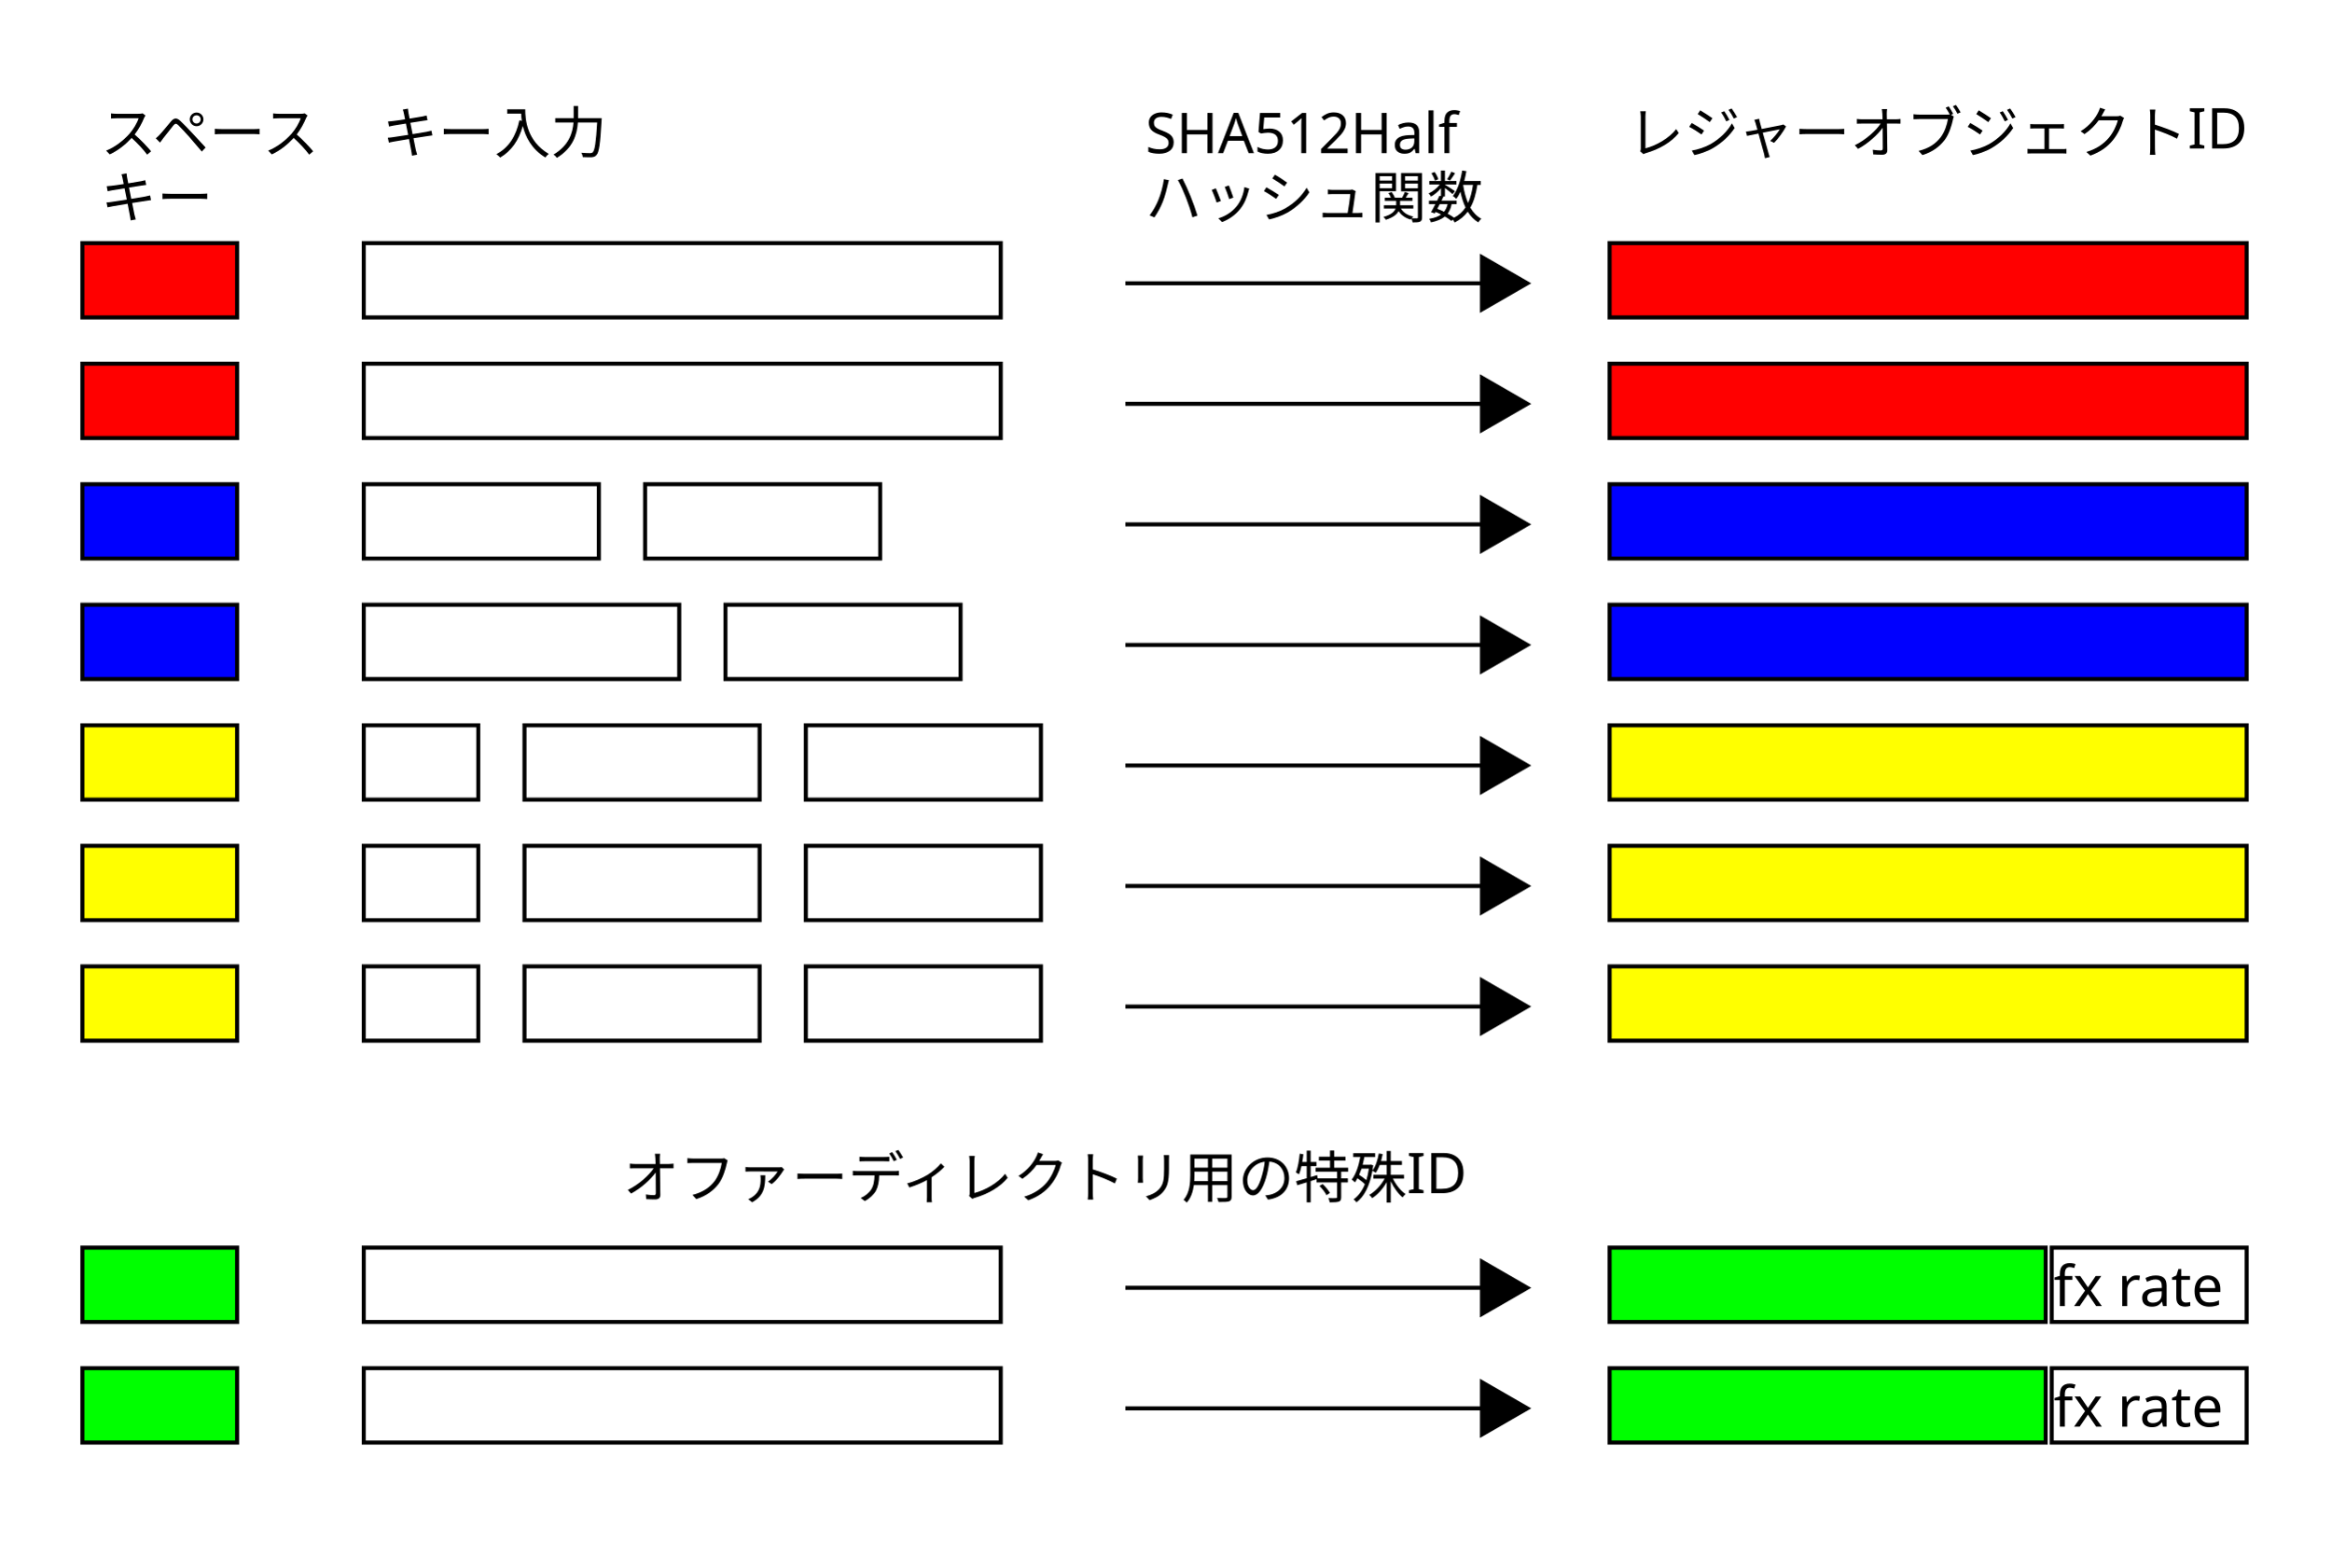
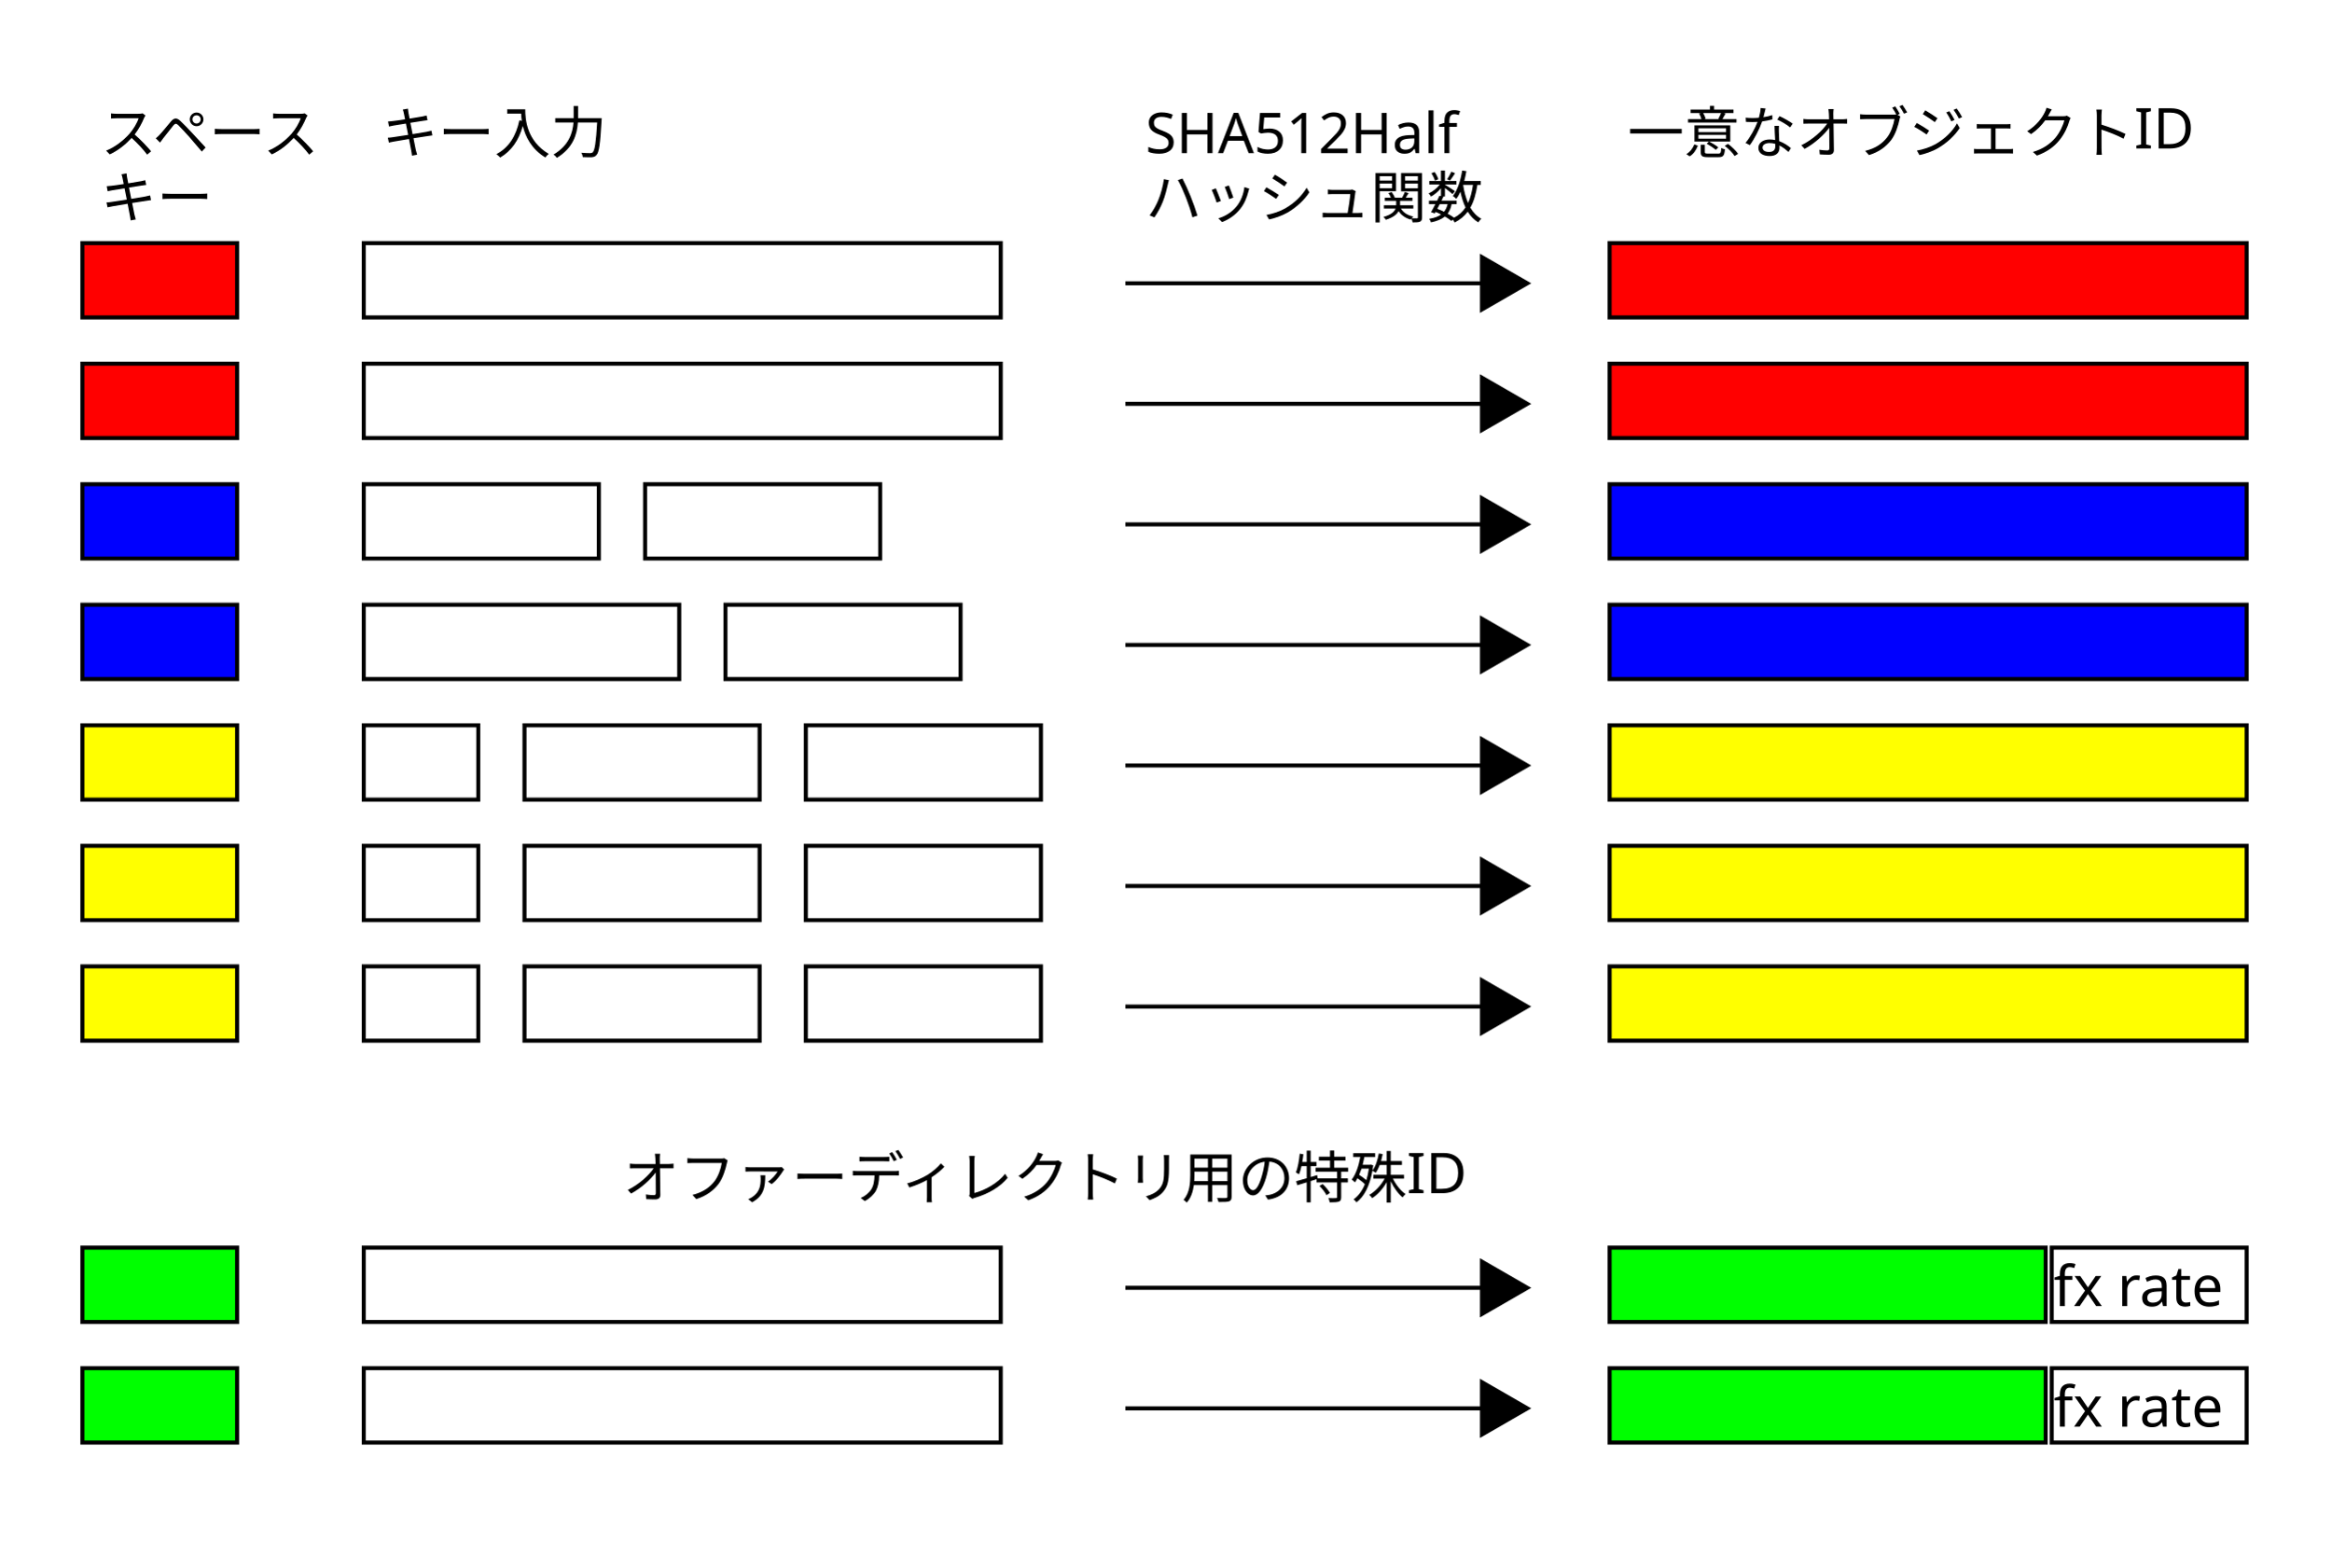
<svg xmlns="http://www.w3.org/2000/svg" fill-opacity="1" color-rendering="auto" color-interpolation="auto" text-rendering="auto" stroke="black" stroke-linecap="square" width="580" stroke-miterlimit="10" shape-rendering="auto" stroke-opacity="1" fill="black" stroke-dasharray="none" font-weight="normal" stroke-width="1" viewBox="20 20 580 390" height="390" font-family="'Dialog'" font-style="normal" stroke-linejoin="miter" font-size="12px" stroke-dashoffset="0" image-rendering="auto">
  <defs id="genericDefs" />
  <g>
    <defs id="defs1">
      <clipPath clipPathUnits="userSpaceOnUse" id="clipPath1">
        <path d="M0 0 L2147483647 0 L2147483647 2147483647 L0 2147483647 L0 0 Z" />
      </clipPath>
      <clipPath clipPathUnits="userSpaceOnUse" id="clipPath2">
        <path d="M0 0 L0 30 L320 30 L320 0 Z" />
      </clipPath>
      <clipPath clipPathUnits="userSpaceOnUse" id="clipPath3">
        <path d="M0 0 L0 20 L50 20 L50 0 Z" />
      </clipPath>
      <clipPath clipPathUnits="userSpaceOnUse" id="clipPath4">
        <path d="M0 0 L0 20 L110 20 L110 0 Z" />
      </clipPath>
      <clipPath clipPathUnits="userSpaceOnUse" id="clipPath5">
        <path d="M0 0 L0 20 L160 20 L160 0 Z" />
      </clipPath>
      <clipPath clipPathUnits="userSpaceOnUse" id="clipPath6">
        <path d="M0 0 L0 20 L40 20 L40 0 Z" />
      </clipPath>
      <clipPath clipPathUnits="userSpaceOnUse" id="clipPath7">
        <path d="M0 0 L0 20 L60 20 L60 0 Z" />
      </clipPath>
      <clipPath clipPathUnits="userSpaceOnUse" id="clipPath8">
        <path d="M0 0 L0 20 L30 20 L30 0 Z" />
      </clipPath>
      <clipPath clipPathUnits="userSpaceOnUse" id="clipPath9">
        <path d="M0 0 L0 20 L80 20 L80 0 Z" />
      </clipPath>
      <clipPath clipPathUnits="userSpaceOnUse" id="clipPath10">
        <path d="M0 0 L0 30 L160 30 L160 0 Z" />
      </clipPath>
      <clipPath clipPathUnits="userSpaceOnUse" id="clipPath11">
        <path d="M0 0 L0 40 L110 40 L110 0 Z" />
      </clipPath>
      <clipPath clipPathUnits="userSpaceOnUse" id="clipPath12">
        <path d="M0 0 L0 40 L60 40 L60 0 Z" />
      </clipPath>
      <clipPath clipPathUnits="userSpaceOnUse" id="clipPath13">
        <path d="M0 0 L0 30 L100 30 L100 0 Z" />
      </clipPath>
      <clipPath clipPathUnits="userSpaceOnUse" id="clipPath14">
        <path d="M0 0 L0 30 L130 30 L130 0 Z" />
      </clipPath>
    </defs>
    <g font-family="sans-serif" font-size="14px" transform="translate(170,300)">
      <text x="5" xml:space="preserve" y="18.109" clip-path="url(#clipPath2)" stroke="none">オファーディレクトリ用の特殊ID</text>
    </g>
    <g fill="rgb(255,255,255)" fill-opacity="0" transform="translate(530,360)" stroke-opacity="0" stroke="rgb(255,255,255)">
      <rect x="0.5" width="48.5" height="18.5" y="0.5" clip-path="url(#clipPath3)" stroke="none" />
    </g>
    <g transform="translate(530,360)">
      <rect fill="none" x="0.5" width="48.5" height="18.5" y="0.5" clip-path="url(#clipPath3)" />
      <text x="1" font-size="14px" y="15.055" clip-path="url(#clipPath3)" font-family="sans-serif" stroke="none" xml:space="preserve">fx rate</text>
    </g>
    <g fill="lime" transform="translate(420,360)" stroke="lime">
      <rect x="0.5" width="108.5" height="18.5" y="0.5" clip-path="url(#clipPath4)" stroke="none" />
      <rect x="0.5" y="0.5" clip-path="url(#clipPath4)" fill="none" width="108.5" height="18.5" stroke="black" />
    </g>
    <g fill="rgb(255,255,255)" fill-opacity="0" transform="translate(110,360)" stroke-opacity="0" stroke="rgb(255,255,255)">
      <rect x="0.5" width="158.5" height="18.5" y="0.5" clip-path="url(#clipPath5)" stroke="none" />
    </g>
    <g transform="translate(110,360)">
      <rect fill="none" x="0.5" width="158.5" height="18.5" y="0.5" clip-path="url(#clipPath5)" />
    </g>
    <g fill="lime" transform="translate(40,360)" stroke="lime">
      <rect x="0.5" width="38.5" height="18.5" y="0.5" clip-path="url(#clipPath6)" stroke="none" />
      <rect x="0.5" y="0.5" clip-path="url(#clipPath6)" fill="none" width="38.5" height="18.5" stroke="black" />
    </g>
    <g fill="rgb(255,255,255)" fill-opacity="0" transform="translate(530,330)" stroke-opacity="0" stroke="rgb(255,255,255)">
      <rect x="0.5" width="48.5" height="18.5" y="0.5" clip-path="url(#clipPath3)" stroke="none" />
    </g>
    <g transform="translate(530,330)">
      <rect fill="none" x="0.5" width="48.5" height="18.5" y="0.5" clip-path="url(#clipPath3)" />
      <text x="1" font-size="14px" y="15.055" clip-path="url(#clipPath3)" font-family="sans-serif" stroke="none" xml:space="preserve">fx rate</text>
    </g>
    <g fill="lime" transform="translate(420,330)" stroke="lime">
      <rect x="0.5" width="108.5" height="18.5" y="0.5" clip-path="url(#clipPath4)" stroke="none" />
      <rect x="0.5" y="0.5" clip-path="url(#clipPath4)" fill="none" width="108.5" height="18.5" stroke="black" />
    </g>
    <g fill="rgb(255,255,255)" fill-opacity="0" transform="translate(110,330)" stroke-opacity="0" stroke="rgb(255,255,255)">
      <rect x="0.5" width="158.5" height="18.5" y="0.5" clip-path="url(#clipPath5)" stroke="none" />
    </g>
    <g transform="translate(110,330)">
      <rect fill="none" x="0.5" width="158.5" height="18.5" y="0.5" clip-path="url(#clipPath5)" />
    </g>
    <g fill="lime" transform="translate(40,330)" stroke="lime">
      <rect x="0.5" width="38.5" height="18.5" y="0.5" clip-path="url(#clipPath6)" stroke="none" />
      <rect x="0.5" y="0.5" clip-path="url(#clipPath6)" fill="none" width="38.5" height="18.5" stroke="black" />
    </g>
    <g fill="yellow" transform="translate(420,260)" stroke="yellow">
      <rect x="0.5" width="158.5" height="18.5" y="0.5" clip-path="url(#clipPath5)" stroke="none" />
      <rect x="0.5" y="0.5" clip-path="url(#clipPath5)" fill="none" width="158.5" height="18.5" stroke="black" />
    </g>
    <g fill="rgb(255,255,255)" fill-opacity="0" transform="translate(220,260)" stroke-opacity="0" stroke="rgb(255,255,255)">
      <rect x="0.5" width="58.5" height="18.5" y="0.5" clip-path="url(#clipPath7)" stroke="none" />
    </g>
    <g transform="translate(220,260)">
      <rect fill="none" x="0.5" width="58.5" height="18.5" y="0.5" clip-path="url(#clipPath7)" />
    </g>
    <g fill="rgb(255,255,255)" fill-opacity="0" transform="translate(150,260)" stroke-opacity="0" stroke="rgb(255,255,255)">
      <rect x="0.5" width="58.5" height="18.5" y="0.5" clip-path="url(#clipPath7)" stroke="none" />
    </g>
    <g transform="translate(150,260)">
      <rect fill="none" x="0.5" width="58.5" height="18.5" y="0.5" clip-path="url(#clipPath7)" />
    </g>
    <g fill="rgb(255,255,255)" fill-opacity="0" transform="translate(110,260)" stroke-opacity="0" stroke="rgb(255,255,255)">
      <rect x="0.5" width="28.5" height="18.5" y="0.5" clip-path="url(#clipPath8)" stroke="none" />
    </g>
    <g transform="translate(110,260)">
      <rect fill="none" x="0.5" width="28.5" height="18.5" y="0.5" clip-path="url(#clipPath8)" />
    </g>
    <g fill="yellow" transform="translate(40,260)" stroke="yellow">
      <rect x="0.5" width="38.5" height="18.5" y="0.5" clip-path="url(#clipPath6)" stroke="none" />
      <rect x="0.5" y="0.5" clip-path="url(#clipPath6)" fill="none" width="38.5" height="18.5" stroke="black" />
    </g>
    <g fill="yellow" transform="translate(420,230)" stroke="yellow">
      <rect x="0.5" width="158.5" height="18.5" y="0.5" clip-path="url(#clipPath5)" stroke="none" />
      <rect x="0.5" y="0.5" clip-path="url(#clipPath5)" fill="none" width="158.5" height="18.5" stroke="black" />
    </g>
    <g fill="rgb(255,255,255)" fill-opacity="0" transform="translate(220,230)" stroke-opacity="0" stroke="rgb(255,255,255)">
      <rect x="0.5" width="58.5" height="18.5" y="0.5" clip-path="url(#clipPath7)" stroke="none" />
    </g>
    <g transform="translate(220,230)">
      <rect fill="none" x="0.5" width="58.5" height="18.5" y="0.5" clip-path="url(#clipPath7)" />
    </g>
    <g fill="rgb(255,255,255)" fill-opacity="0" transform="translate(150,230)" stroke-opacity="0" stroke="rgb(255,255,255)">
      <rect x="0.5" width="58.5" height="18.5" y="0.5" clip-path="url(#clipPath7)" stroke="none" />
    </g>
    <g transform="translate(150,230)">
      <rect fill="none" x="0.5" width="58.5" height="18.5" y="0.5" clip-path="url(#clipPath7)" />
    </g>
    <g fill="rgb(255,255,255)" fill-opacity="0" transform="translate(110,230)" stroke-opacity="0" stroke="rgb(255,255,255)">
      <rect x="0.5" width="28.5" height="18.5" y="0.5" clip-path="url(#clipPath8)" stroke="none" />
    </g>
    <g transform="translate(110,230)">
      <rect fill="none" x="0.5" width="28.5" height="18.5" y="0.5" clip-path="url(#clipPath8)" />
    </g>
    <g fill="yellow" transform="translate(40,230)" stroke="yellow">
      <rect x="0.5" width="38.5" height="18.5" y="0.5" clip-path="url(#clipPath6)" stroke="none" />
      <rect x="0.5" y="0.5" clip-path="url(#clipPath6)" fill="none" width="38.5" height="18.5" stroke="black" />
    </g>
    <g fill="rgb(255,255,255)" fill-opacity="0" transform="translate(220,200)" stroke-opacity="0" stroke="rgb(255,255,255)">
      <rect x="0.5" width="58.5" height="18.5" y="0.5" clip-path="url(#clipPath7)" stroke="none" />
    </g>
    <g transform="translate(220,200)">
      <rect fill="none" x="0.5" width="58.5" height="18.5" y="0.5" clip-path="url(#clipPath7)" />
    </g>
    <g fill="yellow" transform="translate(420,200)" stroke="yellow">
      <rect x="0.5" width="158.5" height="18.5" y="0.5" clip-path="url(#clipPath5)" stroke="none" />
      <rect x="0.5" y="0.5" clip-path="url(#clipPath5)" fill="none" width="158.5" height="18.5" stroke="black" />
    </g>
    <g fill="rgb(255,255,255)" fill-opacity="0" transform="translate(150,200)" stroke-opacity="0" stroke="rgb(255,255,255)">
      <rect x="0.5" width="58.5" height="18.5" y="0.5" clip-path="url(#clipPath7)" stroke="none" />
    </g>
    <g transform="translate(150,200)">
      <rect fill="none" x="0.5" width="58.5" height="18.5" y="0.5" clip-path="url(#clipPath7)" />
    </g>
    <g fill="rgb(255,255,255)" fill-opacity="0" transform="translate(110,200)" stroke-opacity="0" stroke="rgb(255,255,255)">
      <rect x="0.5" width="28.5" height="18.5" y="0.5" clip-path="url(#clipPath8)" stroke="none" />
    </g>
    <g transform="translate(110,200)">
      <rect fill="none" x="0.5" width="28.5" height="18.5" y="0.5" clip-path="url(#clipPath8)" />
    </g>
    <g fill="yellow" transform="translate(40,200)" stroke="yellow">
      <rect x="0.5" width="38.5" height="18.5" y="0.5" clip-path="url(#clipPath6)" stroke="none" />
      <rect x="0.5" y="0.5" clip-path="url(#clipPath6)" fill="none" width="38.5" height="18.5" stroke="black" />
    </g>
    <g fill="blue" transform="translate(420,170)" stroke="blue">
      <rect x="0.5" width="158.5" height="18.5" y="0.5" clip-path="url(#clipPath5)" stroke="none" />
      <rect x="0.5" y="0.5" clip-path="url(#clipPath5)" fill="none" width="158.5" height="18.5" stroke="black" />
    </g>
    <g fill="rgb(255,255,255)" fill-opacity="0" transform="translate(200,170)" stroke-opacity="0" stroke="rgb(255,255,255)">
      <rect x="0.5" width="58.5" height="18.5" y="0.5" clip-path="url(#clipPath7)" stroke="none" />
    </g>
    <g transform="translate(200,170)">
      <rect fill="none" x="0.5" width="58.5" height="18.5" y="0.5" clip-path="url(#clipPath7)" />
    </g>
    <g fill="rgb(255,255,255)" fill-opacity="0" transform="translate(110,170)" stroke-opacity="0" stroke="rgb(255,255,255)">
      <rect x="0.5" width="78.5" height="18.5" y="0.5" clip-path="url(#clipPath9)" stroke="none" />
    </g>
    <g transform="translate(110,170)">
      <rect fill="none" x="0.5" width="78.5" height="18.5" y="0.5" clip-path="url(#clipPath9)" />
    </g>
    <g fill="blue" transform="translate(40,170)" stroke="blue">
      <rect x="0.5" width="38.5" height="18.5" y="0.5" clip-path="url(#clipPath6)" stroke="none" />
      <rect x="0.5" y="0.5" clip-path="url(#clipPath6)" fill="none" width="38.5" height="18.5" stroke="black" />
    </g>
    <g fill="rgb(255,255,255)" fill-opacity="0" transform="translate(180,140)" stroke-opacity="0" stroke="rgb(255,255,255)">
      <rect x="0.5" width="58.5" height="18.5" y="0.5" clip-path="url(#clipPath7)" stroke="none" />
    </g>
    <g transform="translate(180,140)">
      <rect fill="none" x="0.5" width="58.5" height="18.5" y="0.5" clip-path="url(#clipPath7)" />
    </g>
    <g fill="blue" transform="translate(420,140)" stroke="blue">
      <rect x="0.5" width="158.5" height="18.5" y="0.5" clip-path="url(#clipPath5)" stroke="none" />
      <rect x="0.5" y="0.5" clip-path="url(#clipPath5)" fill="none" width="158.5" height="18.5" stroke="black" />
    </g>
    <g fill="rgb(255,255,255)" fill-opacity="0" transform="translate(110,140)" stroke-opacity="0" stroke="rgb(255,255,255)">
      <rect x="0.5" width="58.5" height="18.5" y="0.5" clip-path="url(#clipPath7)" stroke="none" />
    </g>
    <g transform="translate(110,140)">
      <rect fill="none" x="0.5" width="58.5" height="18.5" y="0.5" clip-path="url(#clipPath7)" />
    </g>
    <g fill="blue" transform="translate(40,140)" stroke="blue">
      <rect x="0.5" width="38.5" height="18.5" y="0.5" clip-path="url(#clipPath6)" stroke="none" />
      <rect x="0.5" y="0.5" clip-path="url(#clipPath6)" fill="none" width="38.5" height="18.5" stroke="black" />
    </g>
    <g fill="red" transform="translate(420,110)" stroke="red">
      <rect x="0.5" width="158.5" height="18.5" y="0.5" clip-path="url(#clipPath5)" stroke="none" />
      <rect x="0.5" y="0.5" clip-path="url(#clipPath5)" fill="none" width="158.5" height="18.5" stroke="black" />
    </g>
    <g fill="rgb(255,255,255)" fill-opacity="0" transform="translate(110,110)" stroke-opacity="0" stroke="rgb(255,255,255)">
      <rect x="0.5" width="158.5" height="18.5" y="0.5" clip-path="url(#clipPath5)" stroke="none" />
    </g>
    <g transform="translate(110,110)">
      <rect fill="none" x="0.5" width="158.5" height="18.5" y="0.5" clip-path="url(#clipPath5)" />
    </g>
    <g fill="red" transform="translate(40,110)" stroke="red">
      <rect x="0.5" width="38.5" height="18.5" y="0.5" clip-path="url(#clipPath6)" stroke="none" />
      <rect x="0.5" y="0.5" clip-path="url(#clipPath6)" fill="none" width="38.5" height="18.5" stroke="black" />
    </g>
    <g font-family="sans-serif" font-size="14px" transform="translate(420,40)">
-       <text x="5" xml:space="preserve" y="18.109" clip-path="url(#clipPath10)" stroke="none">レジャーオブジェクトID</text>
+       <text x="5" xml:space="preserve" y="18.109" clip-path="url(#clipPath10)" stroke="none">一意なオブジェクトID</text>
    </g>
    <g fill="red" transform="translate(420,80)" stroke="red">
      <rect x="0.5" width="158.5" height="18.5" y="0.5" clip-path="url(#clipPath5)" stroke="none" />
      <rect x="0.5" y="0.5" clip-path="url(#clipPath5)" fill="none" width="158.5" height="18.5" stroke="black" />
    </g>
    <g font-family="sans-serif" font-size="14px" transform="translate(300,40)">
      <text x="5" xml:space="preserve" y="18.109" clip-path="url(#clipPath11)" stroke="none">SHA512Half</text>
      <text x="5" xml:space="preserve" y="34.219" clip-path="url(#clipPath11)" stroke="none">ハッシュ関数</text>
    </g>
    <g font-family="sans-serif" font-size="14px" transform="translate(40,40)">
      <text x="5" xml:space="preserve" y="18.109" clip-path="url(#clipPath12)" stroke="none">スペース</text>
      <text x="5" xml:space="preserve" y="34.219" clip-path="url(#clipPath12)" stroke="none">キー</text>
    </g>
    <g fill="red" transform="translate(40,80)" stroke="red">
      <rect x="0.5" width="38.5" height="18.5" y="0.5" clip-path="url(#clipPath6)" stroke="none" />
      <rect x="0.5" y="0.5" clip-path="url(#clipPath6)" fill="none" width="38.5" height="18.5" stroke="black" />
    </g>
    <g font-family="sans-serif" font-size="14px" transform="translate(110,40)">
      <text x="5" xml:space="preserve" y="18.109" clip-path="url(#clipPath13)" stroke="none">キー入力</text>
    </g>
    <g fill="rgb(255,255,255)" fill-opacity="0" transform="translate(110,80)" stroke-opacity="0" stroke="rgb(255,255,255)">
      <rect x="0.5" width="158.5" height="18.5" y="0.5" clip-path="url(#clipPath5)" stroke="none" />
    </g>
    <g transform="translate(110,80)">
      <rect fill="none" x="0.5" width="158.5" height="18.5" y="0.5" clip-path="url(#clipPath5)" />
    </g>
    <g transform="translate(290,360)">
      <path fill="none" d="M109.5 10.5 L10.5 10.5" clip-path="url(#clipPath14)" />
      <path d="M98.742 4 L110 10.5 L98.742 17 Z" clip-path="url(#clipPath14)" stroke="none" />
      <path fill="none" d="M98.742 4 L110 10.5 L98.742 17 Z" clip-path="url(#clipPath14)" />
    </g>
    <g transform="translate(290,330)">
      <path fill="none" d="M109.5 10.5 L10.5 10.5" clip-path="url(#clipPath14)" />
      <path d="M98.742 4 L110 10.5 L98.742 17 Z" clip-path="url(#clipPath14)" stroke="none" />
      <path fill="none" d="M98.742 4 L110 10.5 L98.742 17 Z" clip-path="url(#clipPath14)" />
    </g>
    <g transform="translate(290,260)">
      <path fill="none" d="M109.5 10.5 L10.5 10.5" clip-path="url(#clipPath14)" />
      <path d="M98.742 4 L110 10.5 L98.742 17 Z" clip-path="url(#clipPath14)" stroke="none" />
      <path fill="none" d="M98.742 4 L110 10.5 L98.742 17 Z" clip-path="url(#clipPath14)" />
    </g>
    <g transform="translate(290,230)">
      <path fill="none" d="M109.5 10.5 L10.5 10.5" clip-path="url(#clipPath14)" />
      <path d="M98.742 4 L110 10.5 L98.742 17 Z" clip-path="url(#clipPath14)" stroke="none" />
      <path fill="none" d="M98.742 4 L110 10.5 L98.742 17 Z" clip-path="url(#clipPath14)" />
    </g>
    <g transform="translate(290,200)">
      <path fill="none" d="M109.5 10.5 L10.5 10.5" clip-path="url(#clipPath14)" />
      <path d="M98.742 4 L110 10.5 L98.742 17 Z" clip-path="url(#clipPath14)" stroke="none" />
      <path fill="none" d="M98.742 4 L110 10.5 L98.742 17 Z" clip-path="url(#clipPath14)" />
    </g>
    <g transform="translate(290,170)">
      <path fill="none" d="M109.5 10.5 L10.5 10.5" clip-path="url(#clipPath14)" />
      <path d="M98.742 4 L110 10.5 L98.742 17 Z" clip-path="url(#clipPath14)" stroke="none" />
      <path fill="none" d="M98.742 4 L110 10.5 L98.742 17 Z" clip-path="url(#clipPath14)" />
    </g>
    <g transform="translate(290,140)">
      <path fill="none" d="M109.5 10.5 L10.5 10.5" clip-path="url(#clipPath14)" />
      <path d="M98.742 4 L110 10.5 L98.742 17 Z" clip-path="url(#clipPath14)" stroke="none" />
      <path fill="none" d="M98.742 4 L110 10.5 L98.742 17 Z" clip-path="url(#clipPath14)" />
    </g>
    <g transform="translate(290,110)">
      <path fill="none" d="M109.5 10.5 L10.5 10.5" clip-path="url(#clipPath14)" />
      <path d="M98.742 4 L110 10.5 L98.742 17 Z" clip-path="url(#clipPath14)" stroke="none" />
      <path fill="none" d="M98.742 4 L110 10.5 L98.742 17 Z" clip-path="url(#clipPath14)" />
    </g>
    <g transform="translate(290,80)">
      <path fill="none" d="M109.5 10.5 L10.5 10.5" clip-path="url(#clipPath14)" />
      <path d="M98.742 4 L110 10.5 L98.742 17 Z" clip-path="url(#clipPath14)" stroke="none" />
      <path fill="none" d="M98.742 4 L110 10.5 L98.742 17 Z" clip-path="url(#clipPath14)" />
    </g>
  </g>
</svg>
